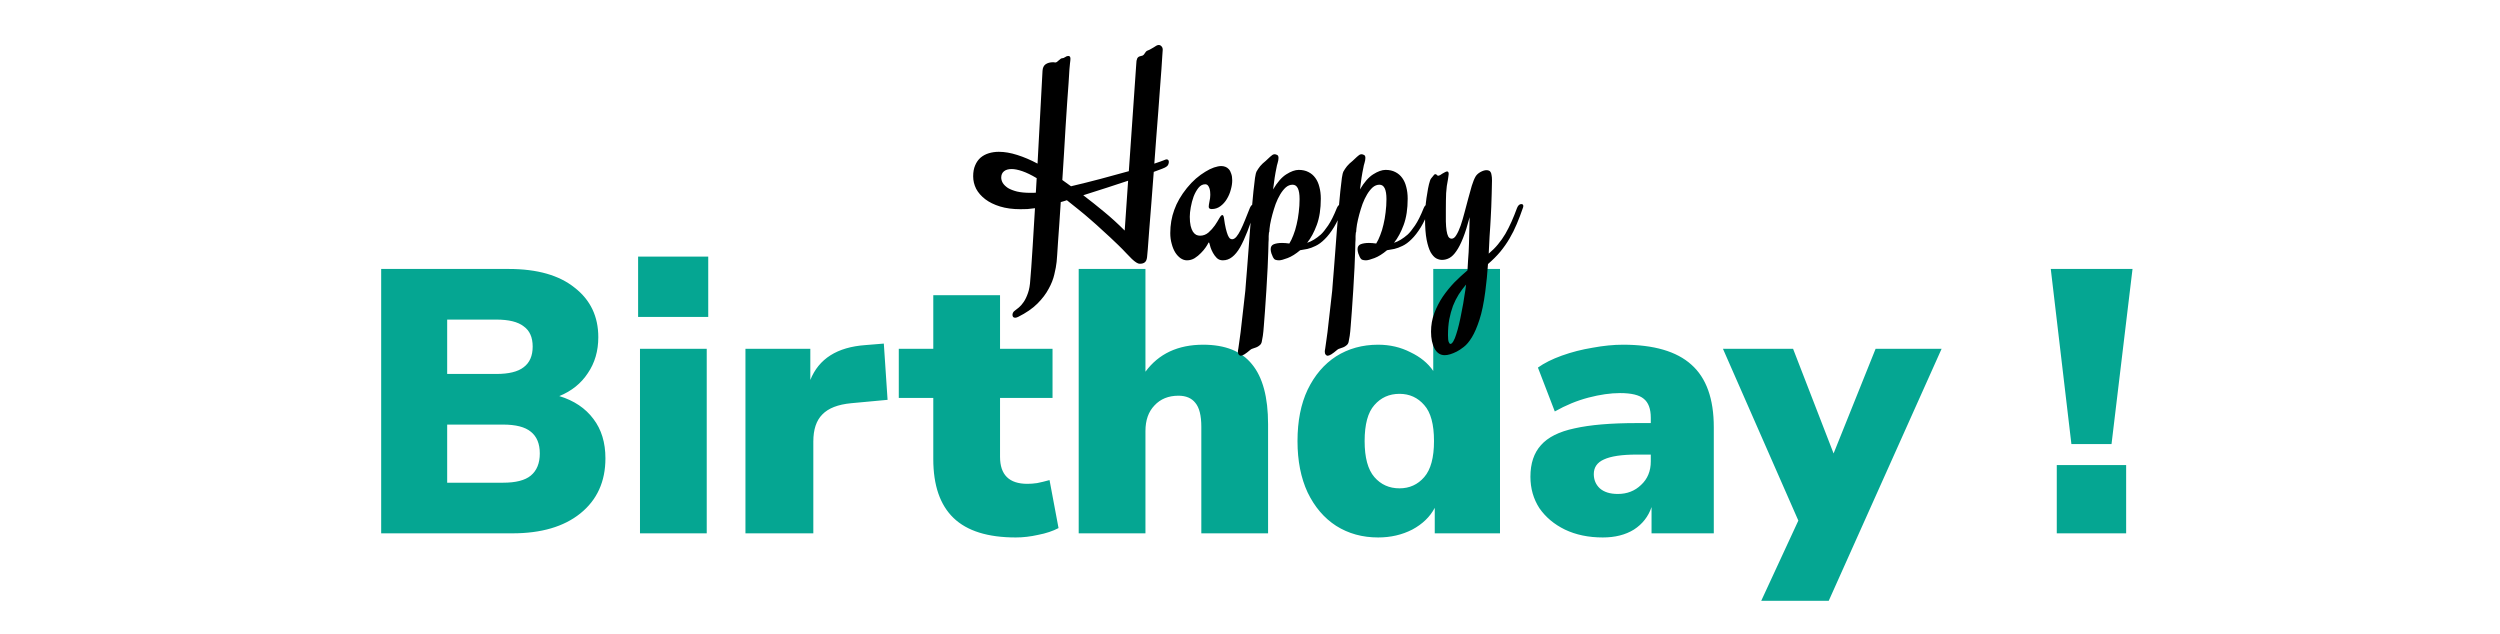
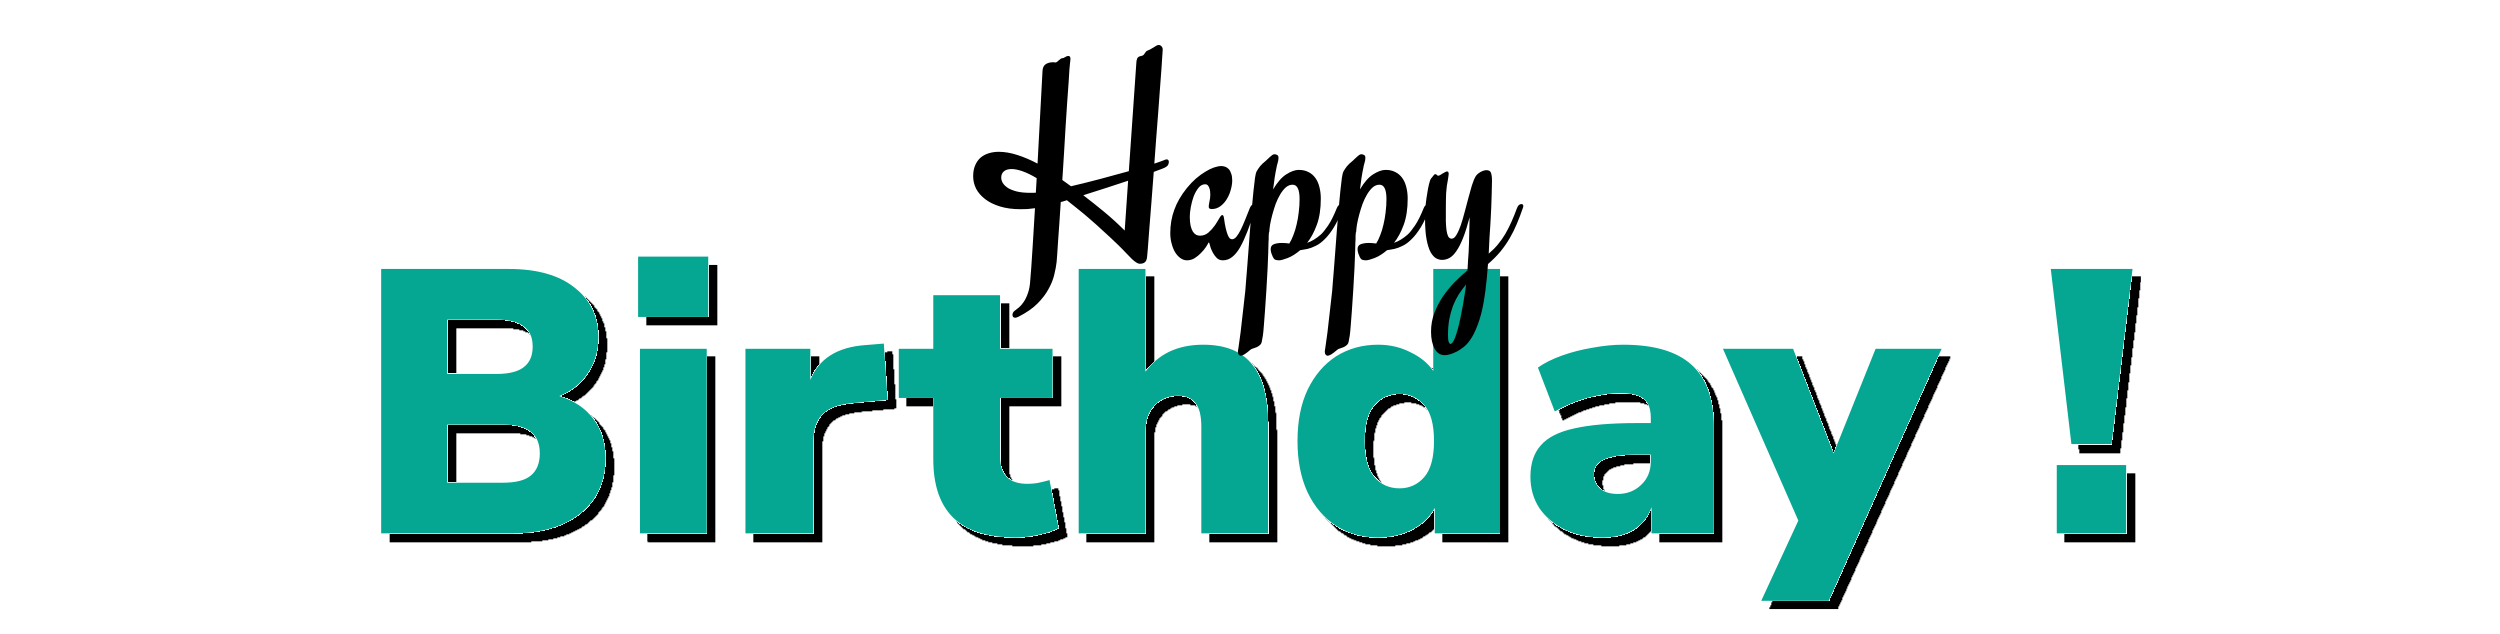
<svg xmlns="http://www.w3.org/2000/svg" width="300" height="76" viewBox="0 0 300 76" fill="none">
-   <path d="M45.741 64V32.275H61.041C64.461 32.275 67.101 33.025 68.961 34.525C70.851 35.995 71.796 37.975 71.796 40.465C71.796 42.115 71.376 43.555 70.536 44.785C69.726 46.015 68.586 46.93 67.116 47.53C68.886 48.07 70.251 48.985 71.211 50.275C72.171 51.535 72.651 53.11 72.651 55C72.651 57.79 71.646 59.995 69.636 61.615C67.656 63.205 64.941 64 61.491 64H45.741ZM53.661 44.875H59.556C61.056 44.875 62.151 44.605 62.841 44.065C63.561 43.525 63.921 42.7 63.921 41.59C63.921 40.48 63.561 39.67 62.841 39.16C62.151 38.62 61.056 38.35 59.556 38.35H53.661V44.875ZM53.661 57.925H60.366C61.896 57.925 63.006 57.64 63.696 57.07C64.416 56.47 64.776 55.585 64.776 54.415C64.776 53.245 64.416 52.375 63.696 51.805C63.006 51.235 61.896 50.95 60.366 50.95H53.661V57.925ZM76.573 38.035V30.79H84.988V38.035H76.573ZM76.798 64V41.86H84.808V64H76.798ZM89.454 64V41.86H97.239V45.595C98.259 43.045 100.464 41.65 103.854 41.41L106.059 41.23L106.509 47.98L102.144 48.385C100.554 48.535 99.399 48.985 98.679 49.735C97.959 50.455 97.599 51.535 97.599 52.975V64H89.454ZM121.894 64.495C118.534 64.495 116.044 63.715 114.424 62.155C112.804 60.595 111.994 58.24 111.994 55.09V47.755H107.854V41.86H111.994V35.425H120.004V41.86H126.304V47.755H120.004V54.82C120.004 56.98 121.099 58.06 123.289 58.06C123.649 58.06 124.039 58.03 124.459 57.97C124.909 57.88 125.404 57.76 125.944 57.61L127.024 63.37C126.334 63.73 125.524 64 124.594 64.18C123.664 64.39 122.764 64.495 121.894 64.495ZM129.444 64V32.275H137.454V44.605C139.044 42.445 141.354 41.365 144.384 41.365C147.024 41.365 148.974 42.145 150.234 43.705C151.524 45.265 152.169 47.665 152.169 50.905V64H144.159V51.22C144.159 49.87 143.919 48.91 143.439 48.34C142.989 47.77 142.314 47.485 141.414 47.485C140.214 47.485 139.254 47.875 138.534 48.655C137.814 49.405 137.454 50.425 137.454 51.715V64H129.444ZM165.375 64.495C163.485 64.495 161.805 64.03 160.335 63.1C158.895 62.17 157.755 60.835 156.915 59.095C156.105 57.355 155.7 55.3 155.7 52.93C155.7 50.53 156.105 48.475 156.915 46.765C157.755 45.025 158.895 43.69 160.335 42.76C161.805 41.83 163.485 41.365 165.375 41.365C166.785 41.365 168.075 41.665 169.245 42.265C170.445 42.835 171.36 43.585 171.99 44.515V32.275H180V64H172.17V60.94C171.6 62.02 170.7 62.89 169.47 63.55C168.24 64.18 166.875 64.495 165.375 64.495ZM167.94 58.6C169.14 58.6 170.13 58.15 170.91 57.25C171.69 56.35 172.08 54.91 172.08 52.93C172.08 50.92 171.69 49.48 170.91 48.61C170.13 47.71 169.14 47.26 167.94 47.26C166.71 47.26 165.705 47.71 164.925 48.61C164.145 49.48 163.755 50.92 163.755 52.93C163.755 54.91 164.145 56.35 164.925 57.25C165.705 58.15 166.71 58.6 167.94 58.6ZM192.335 64.495C190.625 64.495 189.11 64.18 187.79 63.55C186.5 62.92 185.48 62.065 184.73 60.985C184.01 59.875 183.65 58.615 183.65 57.205C183.65 55.615 184.07 54.355 184.91 53.425C185.75 52.465 187.1 51.79 188.96 51.4C190.82 50.98 193.295 50.77 196.385 50.77H198.095V50.14C198.095 49.06 197.81 48.295 197.24 47.845C196.7 47.395 195.755 47.17 194.405 47.17C193.265 47.17 192.005 47.35 190.625 47.71C189.245 48.07 187.895 48.625 186.575 49.375L184.55 44.11C185.3 43.57 186.26 43.09 187.43 42.67C188.6 42.25 189.83 41.935 191.12 41.725C192.41 41.485 193.625 41.365 194.765 41.365C198.455 41.365 201.185 42.16 202.955 43.75C204.755 45.34 205.655 47.845 205.655 51.265V64H198.185V60.85C197.795 61.99 197.09 62.89 196.07 63.55C195.05 64.18 193.805 64.495 192.335 64.495ZM194.135 59.275C195.245 59.275 196.175 58.915 196.925 58.195C197.705 57.475 198.095 56.53 198.095 55.36V54.55H196.385C194.615 54.55 193.31 54.745 192.47 55.135C191.66 55.495 191.255 56.08 191.255 56.89C191.255 57.58 191.495 58.15 191.975 58.6C192.485 59.05 193.205 59.275 194.135 59.275ZM211.346 72.1L215.801 62.47L206.756 41.86H215.171L220.031 54.415L225.071 41.86H232.991L219.446 72.1H211.346ZM248.568 53.29L246.093 32.275H255.903L253.383 53.29H248.568ZM246.813 64V55.81H255.138V64H246.813Z" fill="#05A692" />
+   <g filter="url(#filter0_d_58_262)">
+     <path d="M45.741 64V32.275H61.041C64.461 32.275 67.101 33.025 68.961 34.525C70.851 35.995 71.796 37.975 71.796 40.465C71.796 42.115 71.376 43.555 70.536 44.785C69.726 46.015 68.586 46.93 67.116 47.53C68.886 48.07 70.251 48.985 71.211 50.275C72.171 51.535 72.651 53.11 72.651 55C72.651 57.79 71.646 59.995 69.636 61.615C67.656 63.205 64.941 64 61.491 64H45.741ZM53.661 44.875H59.556C61.056 44.875 62.151 44.605 62.841 44.065C63.561 43.525 63.921 42.7 63.921 41.59C63.921 40.48 63.561 39.67 62.841 39.16C62.151 38.62 61.056 38.35 59.556 38.35H53.661V44.875ZM53.661 57.925H60.366C61.896 57.925 63.006 57.64 63.696 57.07C64.416 56.47 64.776 55.585 64.776 54.415C64.776 53.245 64.416 52.375 63.696 51.805C63.006 51.235 61.896 50.95 60.366 50.95H53.661V57.925ZM76.573 38.035V30.79H84.988V38.035H76.573ZM76.798 64V41.86H84.808V64H76.798ZM89.454 64V41.86H97.239V45.595C98.259 43.045 100.464 41.65 103.854 41.41L106.059 41.23L106.509 47.98L102.144 48.385C100.554 48.535 99.399 48.985 98.679 49.735C97.959 50.455 97.599 51.535 97.599 52.975V64H89.454ZM121.894 64.495C118.534 64.495 116.044 63.715 114.424 62.155C112.804 60.595 111.994 58.24 111.994 55.09V47.755H107.854V41.86H111.994V35.425H120.004V41.86H126.304V47.755H120.004V54.82C120.004 56.98 121.099 58.06 123.289 58.06C123.649 58.06 124.039 58.03 124.459 57.97C124.909 57.88 125.404 57.76 125.944 57.61L127.024 63.37C126.334 63.73 125.524 64 124.594 64.18C123.664 64.39 122.764 64.495 121.894 64.495ZM129.444 64V32.275H137.454V44.605C139.044 42.445 141.354 41.365 144.384 41.365C147.024 41.365 148.974 42.145 150.234 43.705C151.524 45.265 152.169 47.665 152.169 50.905V64H144.159V51.22C144.159 49.87 143.919 48.91 143.439 48.34C142.989 47.77 142.314 47.485 141.414 47.485C140.214 47.485 139.254 47.875 138.534 48.655C137.814 49.405 137.454 50.425 137.454 51.715V64H129.444ZM165.375 64.495C163.485 64.495 161.805 64.03 160.335 63.1C158.895 62.17 157.755 60.835 156.915 59.095C156.105 57.355 155.7 55.3 155.7 52.93C155.7 50.53 156.105 48.475 156.915 46.765C157.755 45.025 158.895 43.69 160.335 42.76C161.805 41.83 163.485 41.365 165.375 41.365C166.785 41.365 168.075 41.665 169.245 42.265C170.445 42.835 171.36 43.585 171.99 44.515V32.275H180V64H172.17V60.94C171.6 62.02 170.7 62.89 169.47 63.55C168.24 64.18 166.875 64.495 165.375 64.495ZM167.94 58.6C169.14 58.6 170.13 58.15 170.91 57.25C171.69 56.35 172.08 54.91 172.08 52.93C172.08 50.92 171.69 49.48 170.91 48.61C170.13 47.71 169.14 47.26 167.94 47.26C166.71 47.26 165.705 47.71 164.925 48.61C164.145 49.48 163.755 50.92 163.755 52.93C163.755 54.91 164.145 56.35 164.925 57.25C165.705 58.15 166.71 58.6 167.94 58.6ZM192.335 64.495C190.625 64.495 189.11 64.18 187.79 63.55C186.5 62.92 185.48 62.065 184.73 60.985C184.01 59.875 183.65 58.615 183.65 57.205C183.65 55.615 184.07 54.355 184.91 53.425C185.75 52.465 187.1 51.79 188.96 51.4C190.82 50.98 193.295 50.77 196.385 50.77H198.095V50.14C198.095 49.06 197.81 48.295 197.24 47.845C196.7 47.395 195.755 47.17 194.405 47.17C193.265 47.17 192.005 47.35 190.625 47.71C189.245 48.07 187.895 48.625 186.575 49.375L184.55 44.11C185.3 43.57 186.26 43.09 187.43 42.67C188.6 42.25 189.83 41.935 191.12 41.725C192.41 41.485 193.625 41.365 194.765 41.365C198.455 41.365 201.185 42.16 202.955 43.75C204.755 45.34 205.655 47.845 205.655 51.265V64H198.185V60.85C197.795 61.99 197.09 62.89 196.07 63.55C195.05 64.18 193.805 64.495 192.335 64.495ZM194.135 59.275C195.245 59.275 196.175 58.915 196.925 58.195C197.705 57.475 198.095 56.53 198.095 55.36V54.55H196.385C194.615 54.55 193.31 54.745 192.47 55.135C191.66 55.495 191.255 56.08 191.255 56.89C191.255 57.58 191.495 58.15 191.975 58.6C192.485 59.05 193.205 59.275 194.135 59.275ZM211.346 72.1L215.801 62.47L206.756 41.86H215.171L220.031 54.415L225.071 41.86H232.991L219.446 72.1H211.346ZM248.568 53.29L246.093 32.275H255.903L253.383 53.29H248.568ZM246.813 64V55.81H255.138V64H246.813Z" fill="#05A692" />
+   </g>
  <path d="M128.401 7.587C128.39 7.644 128.367 7.883 128.333 8.305C128.31 8.715 128.276 9.262 128.231 9.945C128.185 10.617 128.128 11.404 128.06 12.304C128.003 13.204 127.94 14.166 127.872 15.192C127.815 16.206 127.752 17.26 127.684 18.354C127.615 19.447 127.547 20.53 127.479 21.601L128.521 22.352C129.683 22.079 130.868 21.783 132.076 21.464C133.283 21.145 134.411 20.837 135.46 20.541L136.348 7.724C136.36 7.553 136.371 7.41 136.382 7.296C136.405 7.182 136.434 7.086 136.468 7.006C136.513 6.926 136.57 6.863 136.639 6.818C136.719 6.772 136.821 6.738 136.946 6.715C137.072 6.693 137.163 6.653 137.22 6.596C137.288 6.527 137.339 6.459 137.374 6.391C137.419 6.322 137.465 6.26 137.51 6.203C137.567 6.134 137.647 6.083 137.75 6.049C137.852 6.015 137.96 5.963 138.074 5.895C138.2 5.827 138.319 5.758 138.433 5.69C138.547 5.61 138.655 5.542 138.758 5.485C138.86 5.428 138.957 5.399 139.048 5.399C139.174 5.399 139.282 5.451 139.373 5.553C139.476 5.656 139.527 5.792 139.527 5.963C139.527 6.043 139.51 6.288 139.476 6.698C139.453 7.097 139.419 7.627 139.373 8.288C139.328 8.937 139.271 9.695 139.202 10.56C139.145 11.426 139.077 12.355 138.997 13.346C138.929 14.326 138.849 15.351 138.758 16.422C138.678 17.493 138.598 18.564 138.519 19.635C138.804 19.544 139.037 19.464 139.219 19.396C139.413 19.328 139.55 19.276 139.63 19.242C139.812 19.162 139.931 19.123 139.988 19.123C140.08 19.123 140.148 19.151 140.193 19.208C140.239 19.265 140.262 19.339 140.262 19.43C140.262 19.521 140.239 19.624 140.193 19.738C140.148 19.852 140.068 19.943 139.954 20.011C139.886 20.068 139.721 20.148 139.459 20.25C139.208 20.342 138.872 20.467 138.45 20.627C138.348 21.948 138.251 23.213 138.16 24.42C138.069 25.628 137.983 26.705 137.903 27.65C137.835 28.585 137.778 29.342 137.733 29.923C137.687 30.493 137.658 30.806 137.647 30.863C137.613 31.16 137.522 31.365 137.374 31.479C137.237 31.592 137.043 31.649 136.793 31.649C136.644 31.649 136.496 31.598 136.348 31.496C136.2 31.404 136.024 31.262 135.818 31.068C135.625 30.875 135.397 30.641 135.135 30.368C134.873 30.083 134.554 29.758 134.178 29.394C133.506 28.744 132.902 28.18 132.366 27.702C131.842 27.212 131.341 26.762 130.862 26.352C130.395 25.941 129.934 25.554 129.478 25.189C129.034 24.825 128.55 24.438 128.026 24.027C127.9 24.073 127.775 24.113 127.65 24.147C127.536 24.181 127.416 24.215 127.291 24.25C127.234 25.161 127.177 26.021 127.12 26.83C127.063 27.628 127.012 28.345 126.966 28.983C126.932 29.61 126.898 30.14 126.863 30.573C126.829 30.994 126.806 31.279 126.795 31.427C126.749 31.86 126.658 32.356 126.522 32.914C126.396 33.484 126.168 34.065 125.838 34.657C125.519 35.261 125.069 35.853 124.488 36.435C123.907 37.016 123.138 37.545 122.181 38.024C122.124 38.047 122.067 38.069 122.01 38.092C121.953 38.115 121.885 38.127 121.805 38.127C121.702 38.127 121.623 38.092 121.566 38.024C121.52 37.956 121.497 37.876 121.497 37.785C121.497 37.694 121.52 37.602 121.566 37.511C121.611 37.42 121.685 37.34 121.788 37.272C121.913 37.181 122.073 37.056 122.266 36.896C122.46 36.736 122.654 36.514 122.847 36.23C123.041 35.945 123.212 35.586 123.36 35.153C123.508 34.731 123.599 34.213 123.633 33.598C123.668 33.301 123.707 32.8 123.753 32.094C123.799 31.49 123.856 30.624 123.924 29.496C123.992 28.357 124.083 26.853 124.197 24.984C123.89 25.03 123.588 25.064 123.292 25.087C123.007 25.098 122.728 25.104 122.454 25.104C121.531 25.104 120.717 24.996 120.01 24.779C119.304 24.563 118.712 24.272 118.233 23.908C117.755 23.543 117.39 23.127 117.139 22.66C116.9 22.182 116.78 21.68 116.78 21.156C116.78 20.644 116.86 20.205 117.02 19.84C117.179 19.464 117.396 19.157 117.669 18.918C117.954 18.678 118.284 18.502 118.66 18.388C119.036 18.274 119.435 18.217 119.857 18.217C120.54 18.217 121.275 18.342 122.061 18.593C122.859 18.843 123.673 19.191 124.505 19.635L125.103 8.493C125.126 8.128 125.251 7.866 125.479 7.707C125.718 7.547 126.02 7.467 126.385 7.467C126.476 7.467 126.527 7.473 126.539 7.484C126.55 7.496 126.573 7.501 126.607 7.501C126.687 7.501 126.761 7.479 126.829 7.433C126.909 7.376 126.983 7.313 127.051 7.245C127.131 7.177 127.2 7.12 127.256 7.074C127.325 7.017 127.393 6.989 127.462 6.989C127.575 6.989 127.695 6.943 127.82 6.852C127.946 6.761 128.071 6.715 128.196 6.715C128.367 6.715 128.453 6.824 128.453 7.04C128.453 7.165 128.436 7.348 128.401 7.587ZM129.991 23.429C130.845 24.079 131.677 24.739 132.486 25.412C133.306 26.084 134.132 26.836 134.964 27.668L135.374 21.686C134.588 21.948 133.739 22.227 132.828 22.523C131.928 22.808 130.982 23.11 129.991 23.429ZM123.651 23.139C123.753 23.139 123.856 23.139 123.958 23.139C124.072 23.139 124.186 23.133 124.3 23.122L124.402 21.378C123.753 20.991 123.178 20.712 122.676 20.541C122.175 20.37 121.748 20.285 121.395 20.285C120.996 20.285 120.688 20.376 120.472 20.558C120.255 20.74 120.147 20.991 120.147 21.31C120.147 21.526 120.21 21.743 120.335 21.959C120.472 22.176 120.677 22.375 120.95 22.558C121.235 22.729 121.6 22.871 122.044 22.985C122.488 23.087 123.024 23.139 123.651 23.139ZM150.652 25.053C150.311 26.078 149.992 26.978 149.695 27.753C149.399 28.516 149.103 29.16 148.807 29.684C148.511 30.197 148.192 30.584 147.85 30.846C147.519 31.108 147.149 31.239 146.739 31.239C146.454 31.239 146.215 31.148 146.021 30.966C145.839 30.784 145.685 30.578 145.56 30.351C145.434 30.123 145.338 29.906 145.269 29.701C145.212 29.485 145.172 29.342 145.15 29.274C145.138 29.251 145.127 29.217 145.115 29.171C145.104 29.126 145.087 29.103 145.064 29.103C145.041 29.103 145.019 29.12 144.996 29.154C144.984 29.189 144.967 29.223 144.944 29.257C144.91 29.337 144.819 29.485 144.671 29.701C144.523 29.918 144.335 30.14 144.107 30.368C143.891 30.596 143.64 30.801 143.355 30.983C143.07 31.154 142.763 31.239 142.432 31.239C142.17 31.239 141.914 31.154 141.663 30.983C141.424 30.812 141.213 30.584 141.031 30.299C140.849 30.003 140.706 29.656 140.604 29.257C140.49 28.858 140.433 28.431 140.433 27.975C140.433 26.984 140.592 26.055 140.911 25.189C141.219 24.312 141.726 23.435 142.432 22.558C142.774 22.136 143.133 21.76 143.509 21.43C143.896 21.099 144.272 20.826 144.637 20.609C145.001 20.381 145.349 20.211 145.679 20.097C146.021 19.983 146.312 19.926 146.551 19.926C146.71 19.926 146.87 19.954 147.029 20.011C147.189 20.068 147.331 20.165 147.457 20.302C147.582 20.439 147.679 20.621 147.747 20.849C147.827 21.065 147.867 21.333 147.867 21.652C147.867 21.994 147.81 22.364 147.696 22.763C147.593 23.162 147.434 23.537 147.217 23.891C147.012 24.232 146.756 24.517 146.448 24.745C146.141 24.973 145.793 25.087 145.406 25.087C145.167 25.087 145.047 24.996 145.047 24.814C145.047 24.688 145.075 24.483 145.132 24.198C145.201 23.913 145.235 23.64 145.235 23.378C145.235 23.275 145.229 23.156 145.218 23.019C145.207 22.871 145.178 22.729 145.132 22.592C145.087 22.455 145.024 22.341 144.944 22.25C144.865 22.159 144.756 22.113 144.62 22.113C144.312 22.113 144.044 22.256 143.817 22.541C143.589 22.825 143.395 23.173 143.235 23.583C143.087 23.993 142.973 24.42 142.894 24.865C142.814 25.309 142.774 25.691 142.774 26.01C142.774 26.443 142.808 26.807 142.877 27.104C142.945 27.388 143.036 27.622 143.15 27.804C143.264 27.975 143.395 28.1 143.543 28.18C143.691 28.248 143.845 28.283 144.005 28.283C144.38 28.283 144.717 28.157 145.013 27.907C145.309 27.645 145.565 27.36 145.782 27.052C145.998 26.733 146.175 26.448 146.312 26.198C146.46 25.936 146.579 25.805 146.671 25.805C146.773 25.805 146.841 25.924 146.876 26.164C146.944 26.676 147.018 27.098 147.098 27.428C147.178 27.759 147.257 28.021 147.337 28.214C147.417 28.397 147.497 28.528 147.576 28.607C147.667 28.676 147.759 28.71 147.85 28.71C148.021 28.71 148.192 28.613 148.362 28.419C148.533 28.214 148.704 27.941 148.875 27.599C149.046 27.257 149.223 26.859 149.405 26.403C149.587 25.947 149.781 25.463 149.986 24.95C150.111 24.665 150.259 24.523 150.43 24.523C150.601 24.523 150.687 24.625 150.687 24.831C150.687 24.91 150.675 24.984 150.652 25.053ZM152.96 18.507C153.051 18.507 153.159 18.541 153.284 18.61C153.375 18.667 153.421 18.781 153.421 18.952C153.421 19.123 153.387 19.322 153.318 19.55C153.25 19.766 153.205 19.954 153.182 20.114C153.102 20.478 153.028 20.883 152.96 21.327C152.891 21.771 152.829 22.239 152.772 22.729C153.284 21.863 153.814 21.259 154.361 20.917C154.919 20.564 155.415 20.387 155.848 20.387C156.292 20.387 156.679 20.473 157.01 20.644C157.352 20.814 157.631 21.054 157.847 21.361C158.064 21.658 158.223 22.016 158.326 22.438C158.44 22.86 158.497 23.327 158.497 23.839C158.497 25.07 158.337 26.118 158.018 26.984C157.699 27.85 157.312 28.567 156.856 29.137C157.392 28.966 157.938 28.636 158.497 28.146C158.736 27.93 159.026 27.571 159.368 27.069C159.71 26.568 160.063 25.862 160.428 24.95C160.553 24.665 160.713 24.523 160.906 24.523C161.066 24.523 161.146 24.614 161.146 24.796C161.146 24.865 161.129 24.95 161.094 25.053C160.775 25.941 160.434 26.682 160.069 27.274C159.704 27.867 159.334 28.345 158.958 28.71C158.594 29.075 158.229 29.342 157.864 29.513C157.511 29.684 157.186 29.804 156.89 29.872L156.019 30.026C155.495 30.47 154.993 30.784 154.515 30.966C154.036 31.148 153.694 31.239 153.489 31.239C153.318 31.239 153.17 31.216 153.045 31.171C152.931 31.125 152.834 31.023 152.755 30.863C152.698 30.738 152.635 30.584 152.567 30.402C152.51 30.208 152.481 30.043 152.481 29.906C152.481 29.61 152.606 29.411 152.857 29.308C153.119 29.206 153.45 29.154 153.848 29.154C153.985 29.154 154.122 29.16 154.258 29.171C154.407 29.183 154.56 29.2 154.72 29.223C154.891 28.949 155.05 28.619 155.198 28.231C155.358 27.833 155.489 27.405 155.591 26.95C155.705 26.483 155.791 25.993 155.848 25.48C155.916 24.956 155.95 24.426 155.95 23.891C155.95 22.74 155.671 22.165 155.113 22.165C154.817 22.165 154.543 22.273 154.293 22.489C154.053 22.706 153.831 22.985 153.626 23.327C153.421 23.669 153.239 24.05 153.079 24.472C152.931 24.893 152.8 25.315 152.686 25.736C152.572 26.158 152.481 26.557 152.413 26.933C152.356 27.309 152.322 27.616 152.31 27.855L152.276 27.89C152.265 28.049 152.253 28.197 152.242 28.334C152.242 28.471 152.242 28.602 152.242 28.727C152.23 28.727 152.213 29.223 152.191 30.214C152.168 31.205 152.094 32.726 151.968 34.777C151.911 35.768 151.854 36.617 151.797 37.323C151.752 38.03 151.706 38.622 151.661 39.101C151.627 39.59 151.587 39.989 151.541 40.297C151.496 40.605 151.45 40.855 151.404 41.049C151.359 41.22 151.273 41.351 151.148 41.442C151.034 41.544 150.903 41.624 150.755 41.681C150.618 41.738 150.487 41.784 150.362 41.818C150.237 41.852 150.14 41.898 150.071 41.955C149.764 42.217 149.519 42.405 149.337 42.519C149.143 42.633 148.995 42.69 148.892 42.69C148.801 42.69 148.721 42.644 148.653 42.553C148.585 42.473 148.55 42.353 148.55 42.194C148.55 42.103 148.568 41.977 148.602 41.818C148.636 41.636 148.687 41.271 148.755 40.724C148.79 40.485 148.83 40.194 148.875 39.852C148.909 39.522 148.955 39.118 149.012 38.639C149.069 38.172 149.131 37.625 149.2 36.998C149.268 36.383 149.348 35.677 149.439 34.879C149.45 34.754 149.473 34.458 149.507 33.991C149.542 33.535 149.587 32.971 149.644 32.299C149.69 31.627 149.747 30.886 149.815 30.077C149.872 29.257 149.935 28.425 150.003 27.582C150.071 26.739 150.14 25.919 150.208 25.121C150.276 24.312 150.345 23.589 150.413 22.951C150.482 22.301 150.544 21.766 150.601 21.344C150.67 20.923 150.727 20.678 150.772 20.609C150.897 20.381 151.046 20.159 151.216 19.943C151.399 19.726 151.621 19.516 151.883 19.311C151.963 19.242 152.048 19.162 152.139 19.071C152.23 18.98 152.322 18.895 152.413 18.815C152.515 18.724 152.606 18.65 152.686 18.593C152.777 18.536 152.868 18.507 152.96 18.507ZM163.384 18.507C163.476 18.507 163.584 18.541 163.709 18.61C163.8 18.667 163.846 18.781 163.846 18.952C163.846 19.123 163.812 19.322 163.743 19.55C163.675 19.766 163.629 19.954 163.607 20.114C163.527 20.478 163.453 20.883 163.384 21.327C163.316 21.771 163.253 22.239 163.196 22.729C163.709 21.863 164.239 21.259 164.786 20.917C165.344 20.564 165.84 20.387 166.273 20.387C166.717 20.387 167.104 20.473 167.435 20.644C167.776 20.814 168.056 21.054 168.272 21.361C168.489 21.658 168.648 22.016 168.751 22.438C168.865 22.86 168.922 23.327 168.922 23.839C168.922 25.07 168.762 26.118 168.443 26.984C168.124 27.85 167.737 28.567 167.281 29.137C167.816 28.966 168.363 28.636 168.922 28.146C169.161 27.93 169.451 27.571 169.793 27.069C170.135 26.568 170.488 25.862 170.853 24.95C170.978 24.665 171.137 24.523 171.331 24.523C171.491 24.523 171.57 24.614 171.57 24.796C171.57 24.865 171.553 24.95 171.519 25.053C171.2 25.941 170.858 26.682 170.494 27.274C170.129 27.867 169.759 28.345 169.383 28.71C169.018 29.075 168.654 29.342 168.289 29.513C167.936 29.684 167.611 29.804 167.315 29.872L166.443 30.026C165.919 30.47 165.418 30.784 164.94 30.966C164.461 31.148 164.119 31.239 163.914 31.239C163.743 31.239 163.595 31.216 163.47 31.171C163.356 31.125 163.259 31.023 163.179 30.863C163.122 30.738 163.06 30.584 162.991 30.402C162.934 30.208 162.906 30.043 162.906 29.906C162.906 29.61 163.031 29.411 163.282 29.308C163.544 29.206 163.874 29.154 164.273 29.154C164.41 29.154 164.547 29.16 164.683 29.171C164.831 29.183 164.985 29.2 165.145 29.223C165.316 28.949 165.475 28.619 165.623 28.231C165.783 27.833 165.914 27.405 166.016 26.95C166.13 26.483 166.216 25.993 166.273 25.48C166.341 24.956 166.375 24.426 166.375 23.891C166.375 22.74 166.096 22.165 165.538 22.165C165.241 22.165 164.968 22.273 164.717 22.489C164.478 22.706 164.256 22.985 164.051 23.327C163.846 23.669 163.664 24.05 163.504 24.472C163.356 24.893 163.225 25.315 163.111 25.736C162.997 26.158 162.906 26.557 162.838 26.933C162.781 27.309 162.746 27.616 162.735 27.855L162.701 27.89C162.689 28.049 162.678 28.197 162.667 28.334C162.667 28.471 162.667 28.602 162.667 28.727C162.655 28.727 162.638 29.223 162.615 30.214C162.593 31.205 162.519 32.726 162.393 34.777C162.336 35.768 162.279 36.617 162.222 37.323C162.177 38.03 162.131 38.622 162.086 39.101C162.051 39.59 162.012 39.989 161.966 40.297C161.92 40.605 161.875 40.855 161.829 41.049C161.784 41.22 161.698 41.351 161.573 41.442C161.459 41.544 161.328 41.624 161.18 41.681C161.043 41.738 160.912 41.784 160.787 41.818C160.661 41.852 160.565 41.898 160.496 41.955C160.189 42.217 159.944 42.405 159.761 42.519C159.568 42.633 159.42 42.69 159.317 42.69C159.226 42.69 159.146 42.644 159.078 42.553C159.009 42.473 158.975 42.353 158.975 42.194C158.975 42.103 158.992 41.977 159.026 41.818C159.061 41.636 159.112 41.271 159.18 40.724C159.214 40.485 159.254 40.194 159.3 39.852C159.334 39.522 159.38 39.118 159.437 38.639C159.494 38.172 159.556 37.625 159.625 36.998C159.693 36.383 159.773 35.677 159.864 34.879C159.875 34.754 159.898 34.458 159.932 33.991C159.966 33.535 160.012 32.971 160.069 32.299C160.115 31.627 160.172 30.886 160.24 30.077C160.297 29.257 160.36 28.425 160.428 27.582C160.496 26.739 160.565 25.919 160.633 25.121C160.701 24.312 160.77 23.589 160.838 22.951C160.906 22.301 160.969 21.766 161.026 21.344C161.094 20.923 161.151 20.678 161.197 20.609C161.322 20.381 161.47 20.159 161.641 19.943C161.824 19.726 162.046 19.516 162.308 19.311C162.387 19.242 162.473 19.162 162.564 19.071C162.655 18.98 162.746 18.895 162.838 18.815C162.94 18.724 163.031 18.65 163.111 18.593C163.202 18.536 163.293 18.507 163.384 18.507ZM182.747 24.95C182.519 25.622 182.274 26.266 182.012 26.881C181.762 27.485 181.471 28.066 181.141 28.625C180.822 29.171 180.451 29.701 180.03 30.214C179.608 30.715 179.118 31.205 178.56 31.684C178.526 32.23 178.48 32.783 178.423 33.341C178.366 33.9 178.304 34.447 178.235 34.982C178.053 36.372 177.82 37.5 177.535 38.366C177.25 39.243 176.948 39.944 176.629 40.468C176.31 40.992 175.985 41.379 175.655 41.63C175.336 41.88 175.051 42.069 174.8 42.194C174.231 42.479 173.752 42.621 173.365 42.621C172.841 42.621 172.436 42.359 172.151 41.835C171.867 41.311 171.724 40.633 171.724 39.801C171.724 39.015 171.855 38.275 172.117 37.58C172.379 36.885 172.715 36.23 173.126 35.614C173.547 34.999 174.014 34.424 174.527 33.888C175.051 33.364 175.575 32.88 176.099 32.435C176.133 32.003 176.156 31.598 176.168 31.222C176.19 30.846 176.213 30.527 176.236 30.265C176.27 29.593 176.293 28.887 176.304 28.146C176.316 27.394 176.333 26.699 176.356 26.061C176.094 27.064 175.832 27.895 175.569 28.556C175.307 29.217 175.04 29.741 174.766 30.128C174.504 30.516 174.231 30.789 173.946 30.949C173.661 31.108 173.359 31.188 173.04 31.188C172.812 31.188 172.579 31.125 172.339 31C172.1 30.863 171.878 30.618 171.673 30.265C171.479 29.901 171.32 29.399 171.194 28.761C171.069 28.112 171.006 27.28 171.006 26.266C171.006 25.856 171.018 25.44 171.041 25.019C171.075 24.586 171.12 24.17 171.177 23.771C171.234 23.361 171.297 22.979 171.365 22.626C171.434 22.261 171.513 21.942 171.605 21.669C171.65 21.532 171.707 21.43 171.776 21.361C171.844 21.282 171.901 21.213 171.946 21.156C172.003 21.088 172.049 21.031 172.083 20.985C172.129 20.928 172.18 20.9 172.237 20.9C172.328 20.9 172.391 20.934 172.425 21.002C172.459 21.059 172.522 21.088 172.613 21.088C172.647 21.088 172.71 21.065 172.801 21.02C172.892 20.963 172.989 20.9 173.091 20.831C173.194 20.763 173.297 20.706 173.399 20.661C173.502 20.604 173.587 20.575 173.655 20.575C173.781 20.575 173.843 20.678 173.843 20.883C173.843 20.963 173.832 21.054 173.809 21.156C173.798 21.259 173.781 21.378 173.758 21.515C173.644 22.039 173.57 22.592 173.536 23.173C173.513 23.742 173.502 24.403 173.502 25.155C173.502 25.668 173.502 26.141 173.502 26.574C173.513 26.995 173.541 27.36 173.587 27.668C173.633 27.975 173.701 28.214 173.792 28.385C173.895 28.556 174.031 28.642 174.202 28.642C174.407 28.642 174.595 28.494 174.766 28.197C174.949 27.901 175.119 27.525 175.279 27.069C175.438 26.602 175.592 26.084 175.74 25.514C175.888 24.945 176.037 24.386 176.185 23.839C176.333 23.281 176.475 22.768 176.612 22.301C176.76 21.823 176.914 21.447 177.073 21.173C177.199 20.968 177.392 20.792 177.654 20.644C177.928 20.495 178.167 20.421 178.372 20.421C178.486 20.421 178.583 20.439 178.663 20.473C178.742 20.495 178.811 20.552 178.868 20.644C178.925 20.723 178.965 20.849 178.987 21.02C179.022 21.179 179.039 21.395 179.039 21.669C179.039 22.136 179.027 22.649 179.005 23.207C178.993 23.754 178.976 24.289 178.953 24.814C178.93 25.326 178.908 25.788 178.885 26.198C178.862 26.608 178.845 26.904 178.834 27.086C178.811 27.349 178.782 27.781 178.748 28.385C178.725 28.978 178.691 29.661 178.646 30.436C179.067 30.083 179.437 29.713 179.756 29.325C180.087 28.926 180.383 28.505 180.645 28.061C180.907 27.605 181.152 27.121 181.38 26.608C181.608 26.095 181.83 25.543 182.047 24.95C182.172 24.643 182.343 24.489 182.559 24.489C182.719 24.489 182.798 24.569 182.798 24.728C182.798 24.762 182.793 24.802 182.781 24.848C182.77 24.893 182.759 24.927 182.747 24.95ZM175.74 35.443C175.775 35.238 175.809 35.028 175.843 34.811C175.877 34.595 175.906 34.372 175.928 34.145C175.609 34.52 175.313 34.919 175.04 35.341C174.778 35.762 174.55 36.218 174.356 36.708C174.174 37.209 174.026 37.745 173.912 38.315C173.809 38.895 173.758 39.528 173.758 40.211C173.758 40.599 173.786 40.872 173.843 41.032C173.912 41.191 173.98 41.271 174.048 41.271C174.162 41.271 174.282 41.163 174.407 40.946C174.533 40.73 174.647 40.451 174.749 40.109C174.863 39.767 174.971 39.38 175.074 38.947C175.176 38.525 175.268 38.098 175.347 37.665C175.438 37.232 175.518 36.816 175.587 36.417C175.655 36.03 175.706 35.705 175.74 35.443Z" fill="black" />
+   <defs>
+     <filter id="filter0_d_58_262" x="45.741" y="30.79" width="211.162" height="42.31" filterUnits="userSpaceOnUse" color-interpolation-filters="sRGB">
+       <feFlood flood-opacity="0" result="BackgroundImageFix" />
+       <feColorMatrix in="SourceAlpha" type="matrix" values="0 0 0 0 0 0 0 0 0 0 0 0 0 0 0 0 0 0 127 0" result="hardAlpha" />
+       <feOffset dx="1" dy="1" />
+       <feComposite in2="hardAlpha" operator="out" />
+       <feColorMatrix type="matrix" values="0 0 0 0 0 0 0 0 0 0 0 0 0 0 0 0 0 0 1 0" />
+       <feBlend mode="normal" in2="BackgroundImageFix" result="effect1_dropShadow_58_262" />
+       <feBlend mode="normal" in="SourceGraphic" in2="effect1_dropShadow_58_262" result="shape" />
+     </filter>
+   </defs>
</svg>
